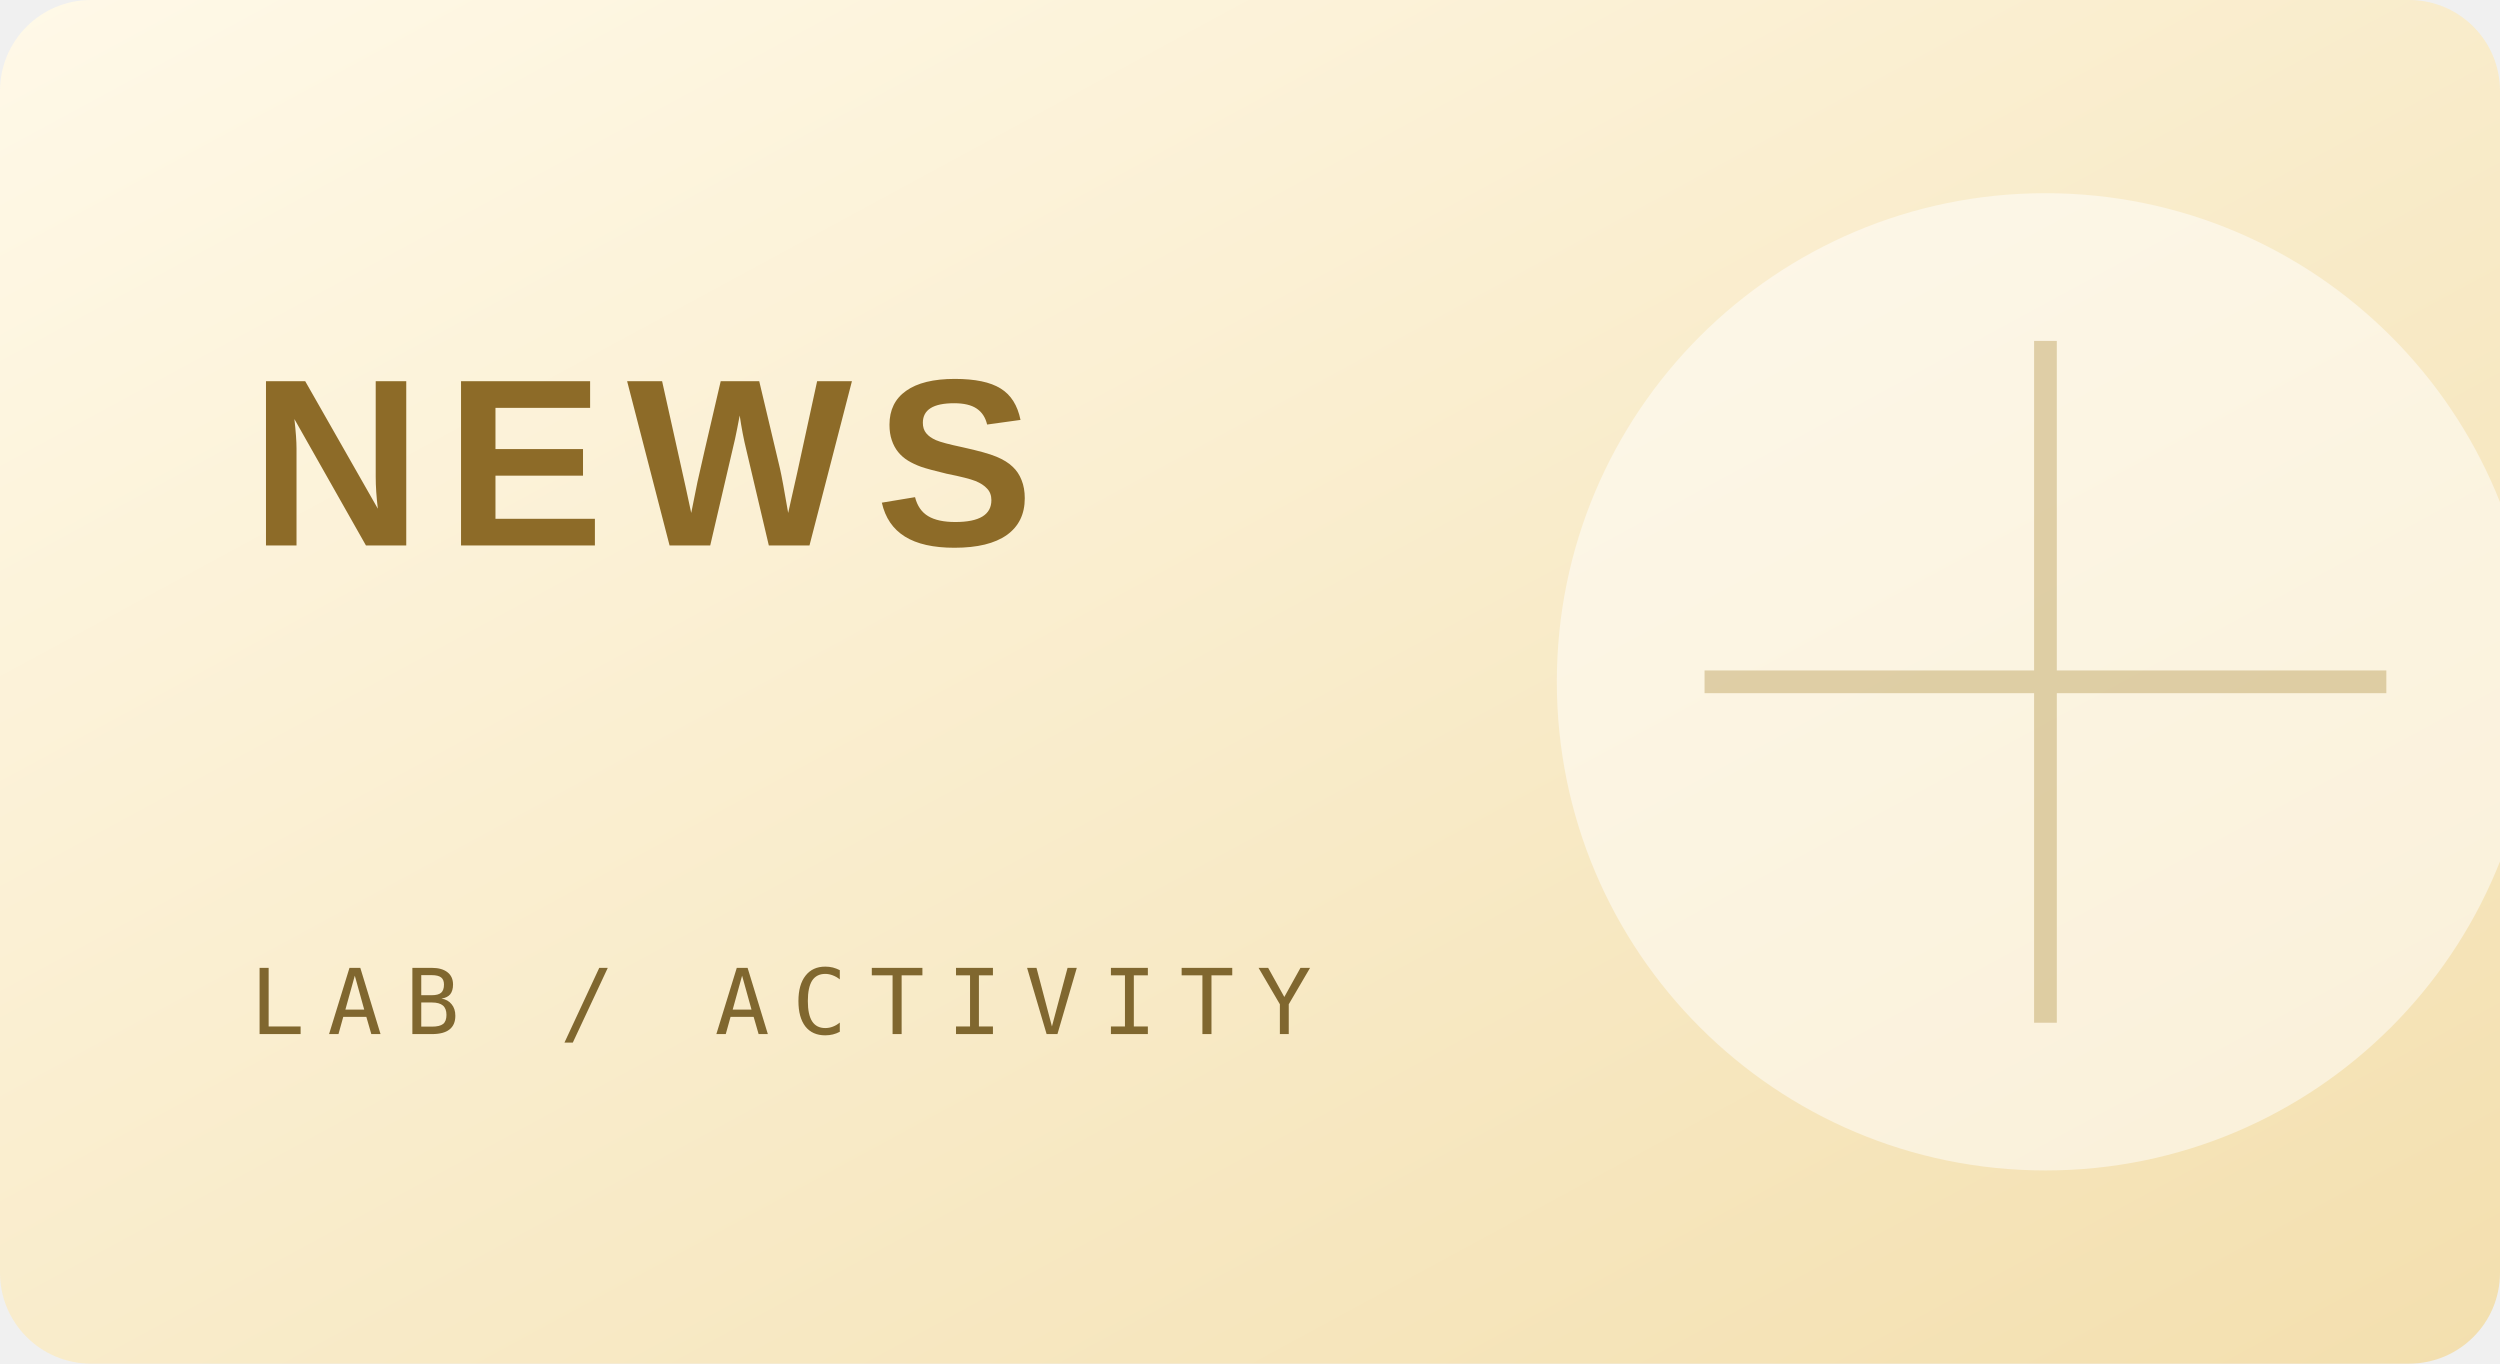
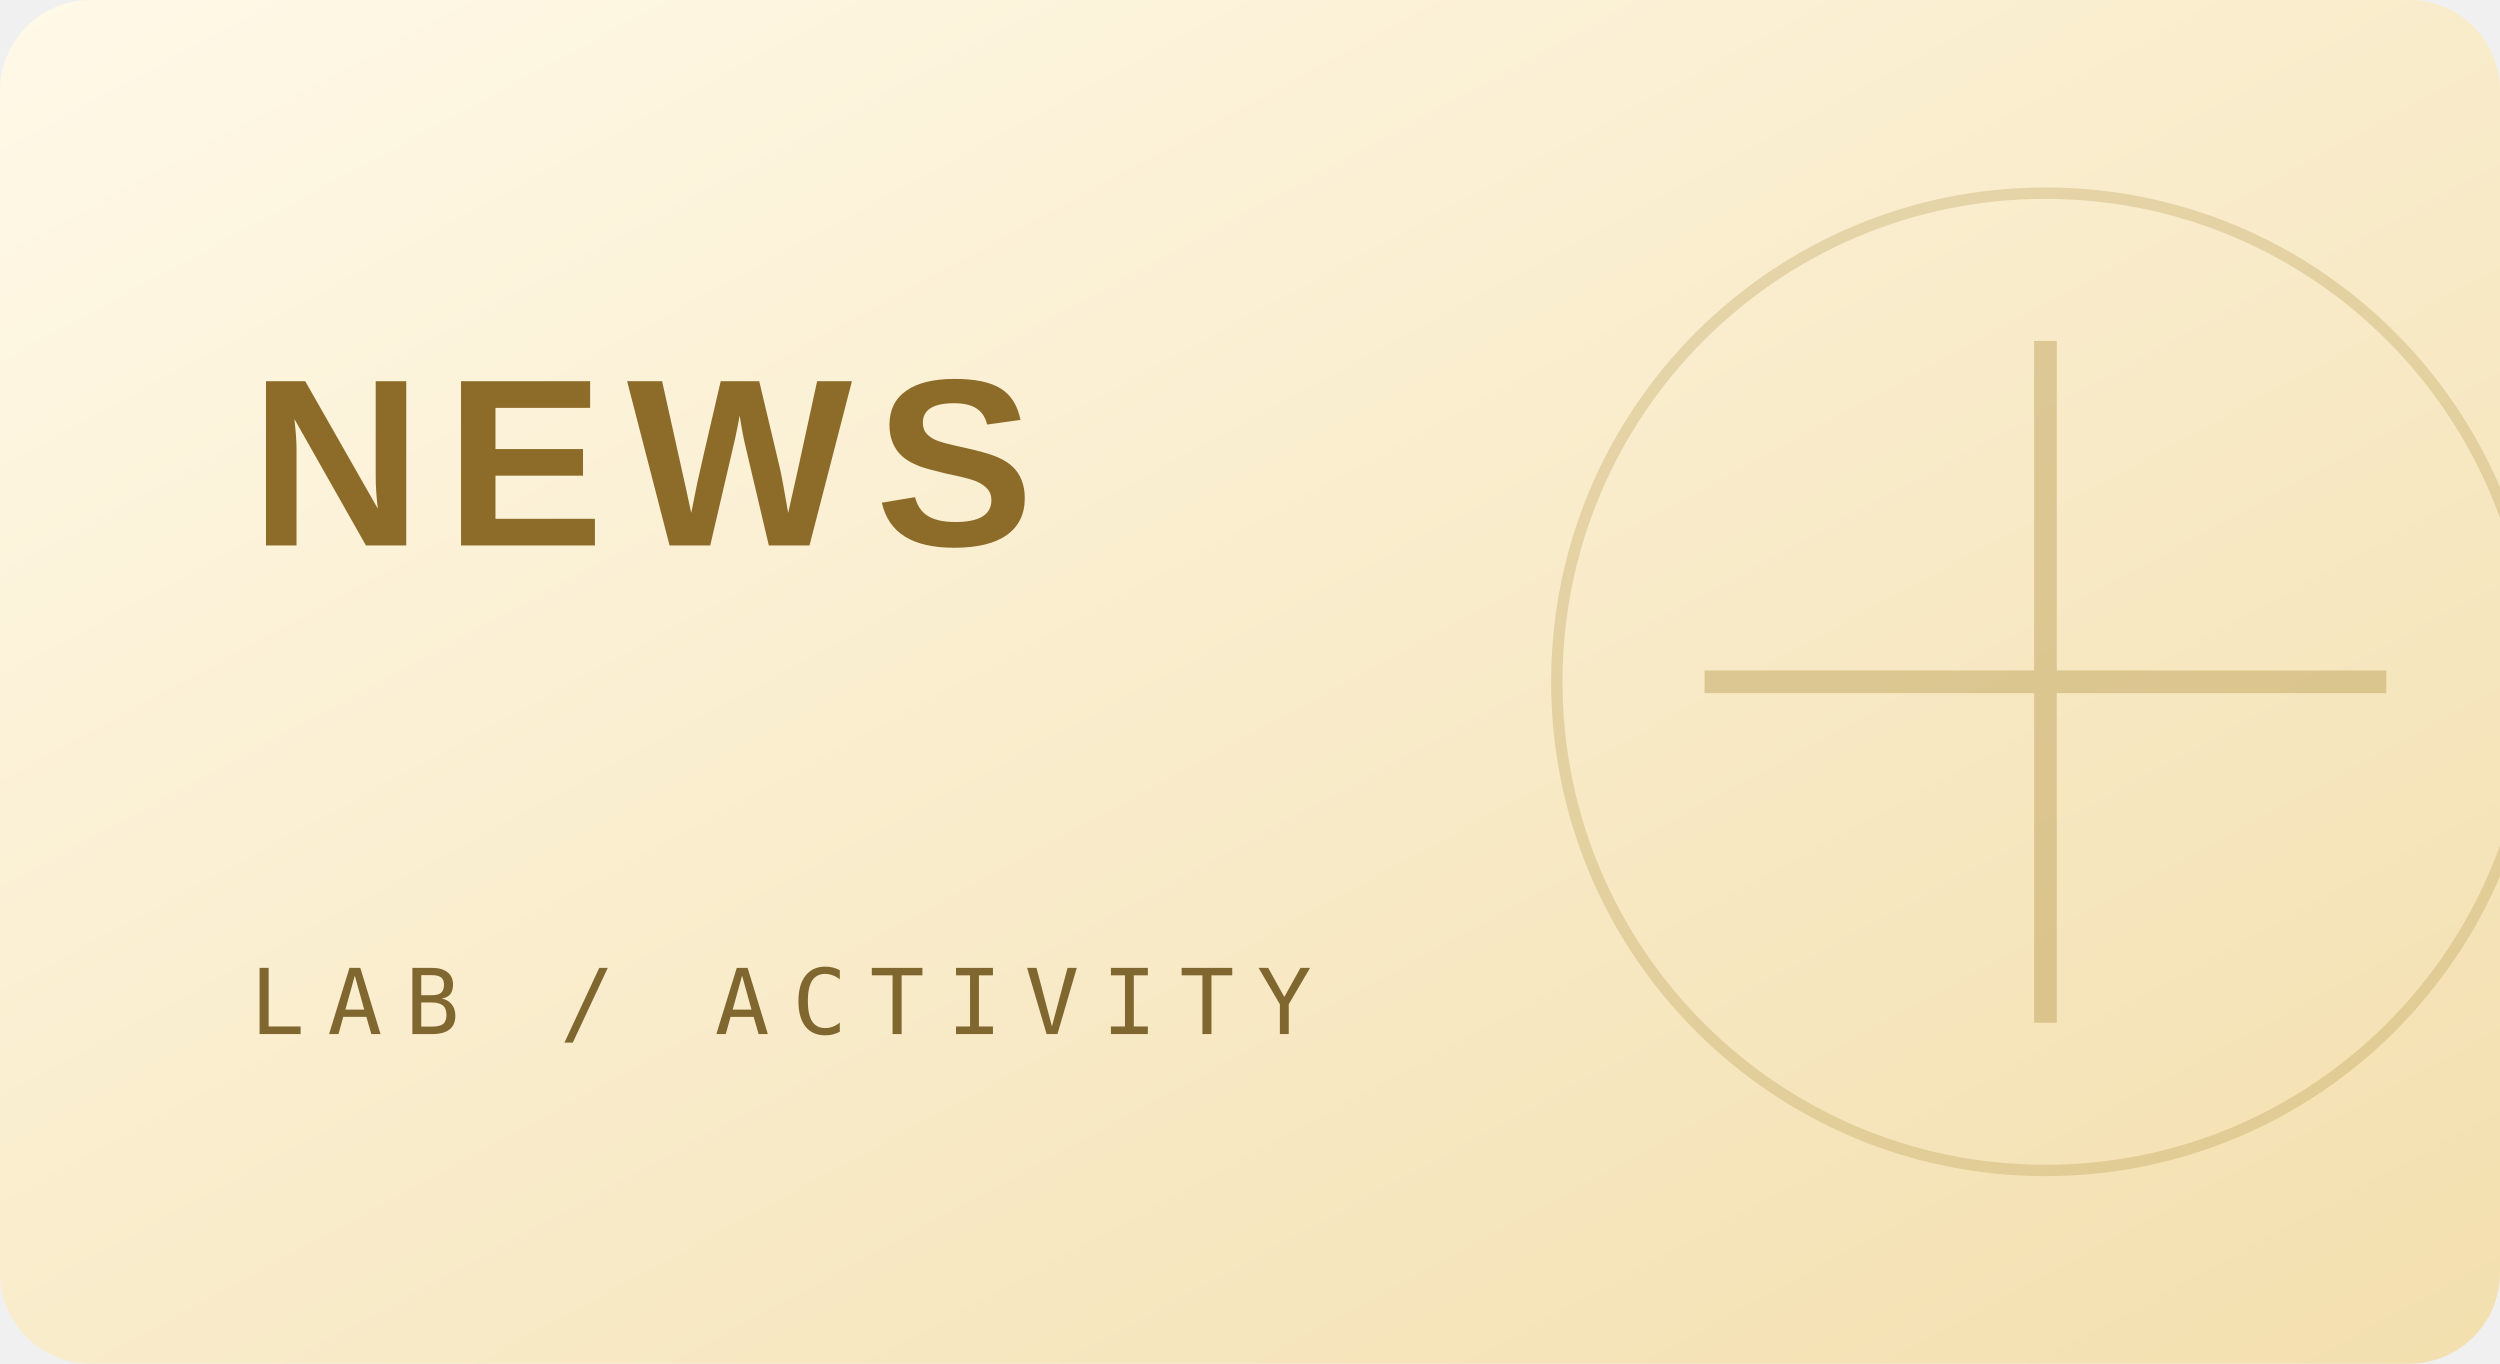
<svg xmlns="http://www.w3.org/2000/svg" viewBox="0 0 220 120">
  <defs>
    <linearGradient id="g" x1="0" y1="0" x2="1" y2="1">
      <stop stop-color="#fff9e8" />
      <stop offset="1" stop-color="#f3dfae" />
    </linearGradient>
  </defs>
  <rect width="220" height="120" rx="8" fill="url(#g)" />
-   <circle cx="180" cy="60" r="43" fill="#fff" fill-opacity=".5" />
+   <circle cx="180" cy="60" r="43" fill="none" stroke="#a88835" stroke-opacity=".25" />
  <path d="M150 60h60M180 30v60" stroke="#a88835" stroke-opacity=".35" stroke-width="2" />
  <text x="22" y="48" fill="#8d6b28" font-family="Arial,sans-serif" font-size="21" font-weight="700" letter-spacing="2">NEWS</text>
  <text x="22" y="91" fill="#80672f" font-family="monospace" font-size="8" letter-spacing="2">LAB / ACTIVITY</text>
</svg>
